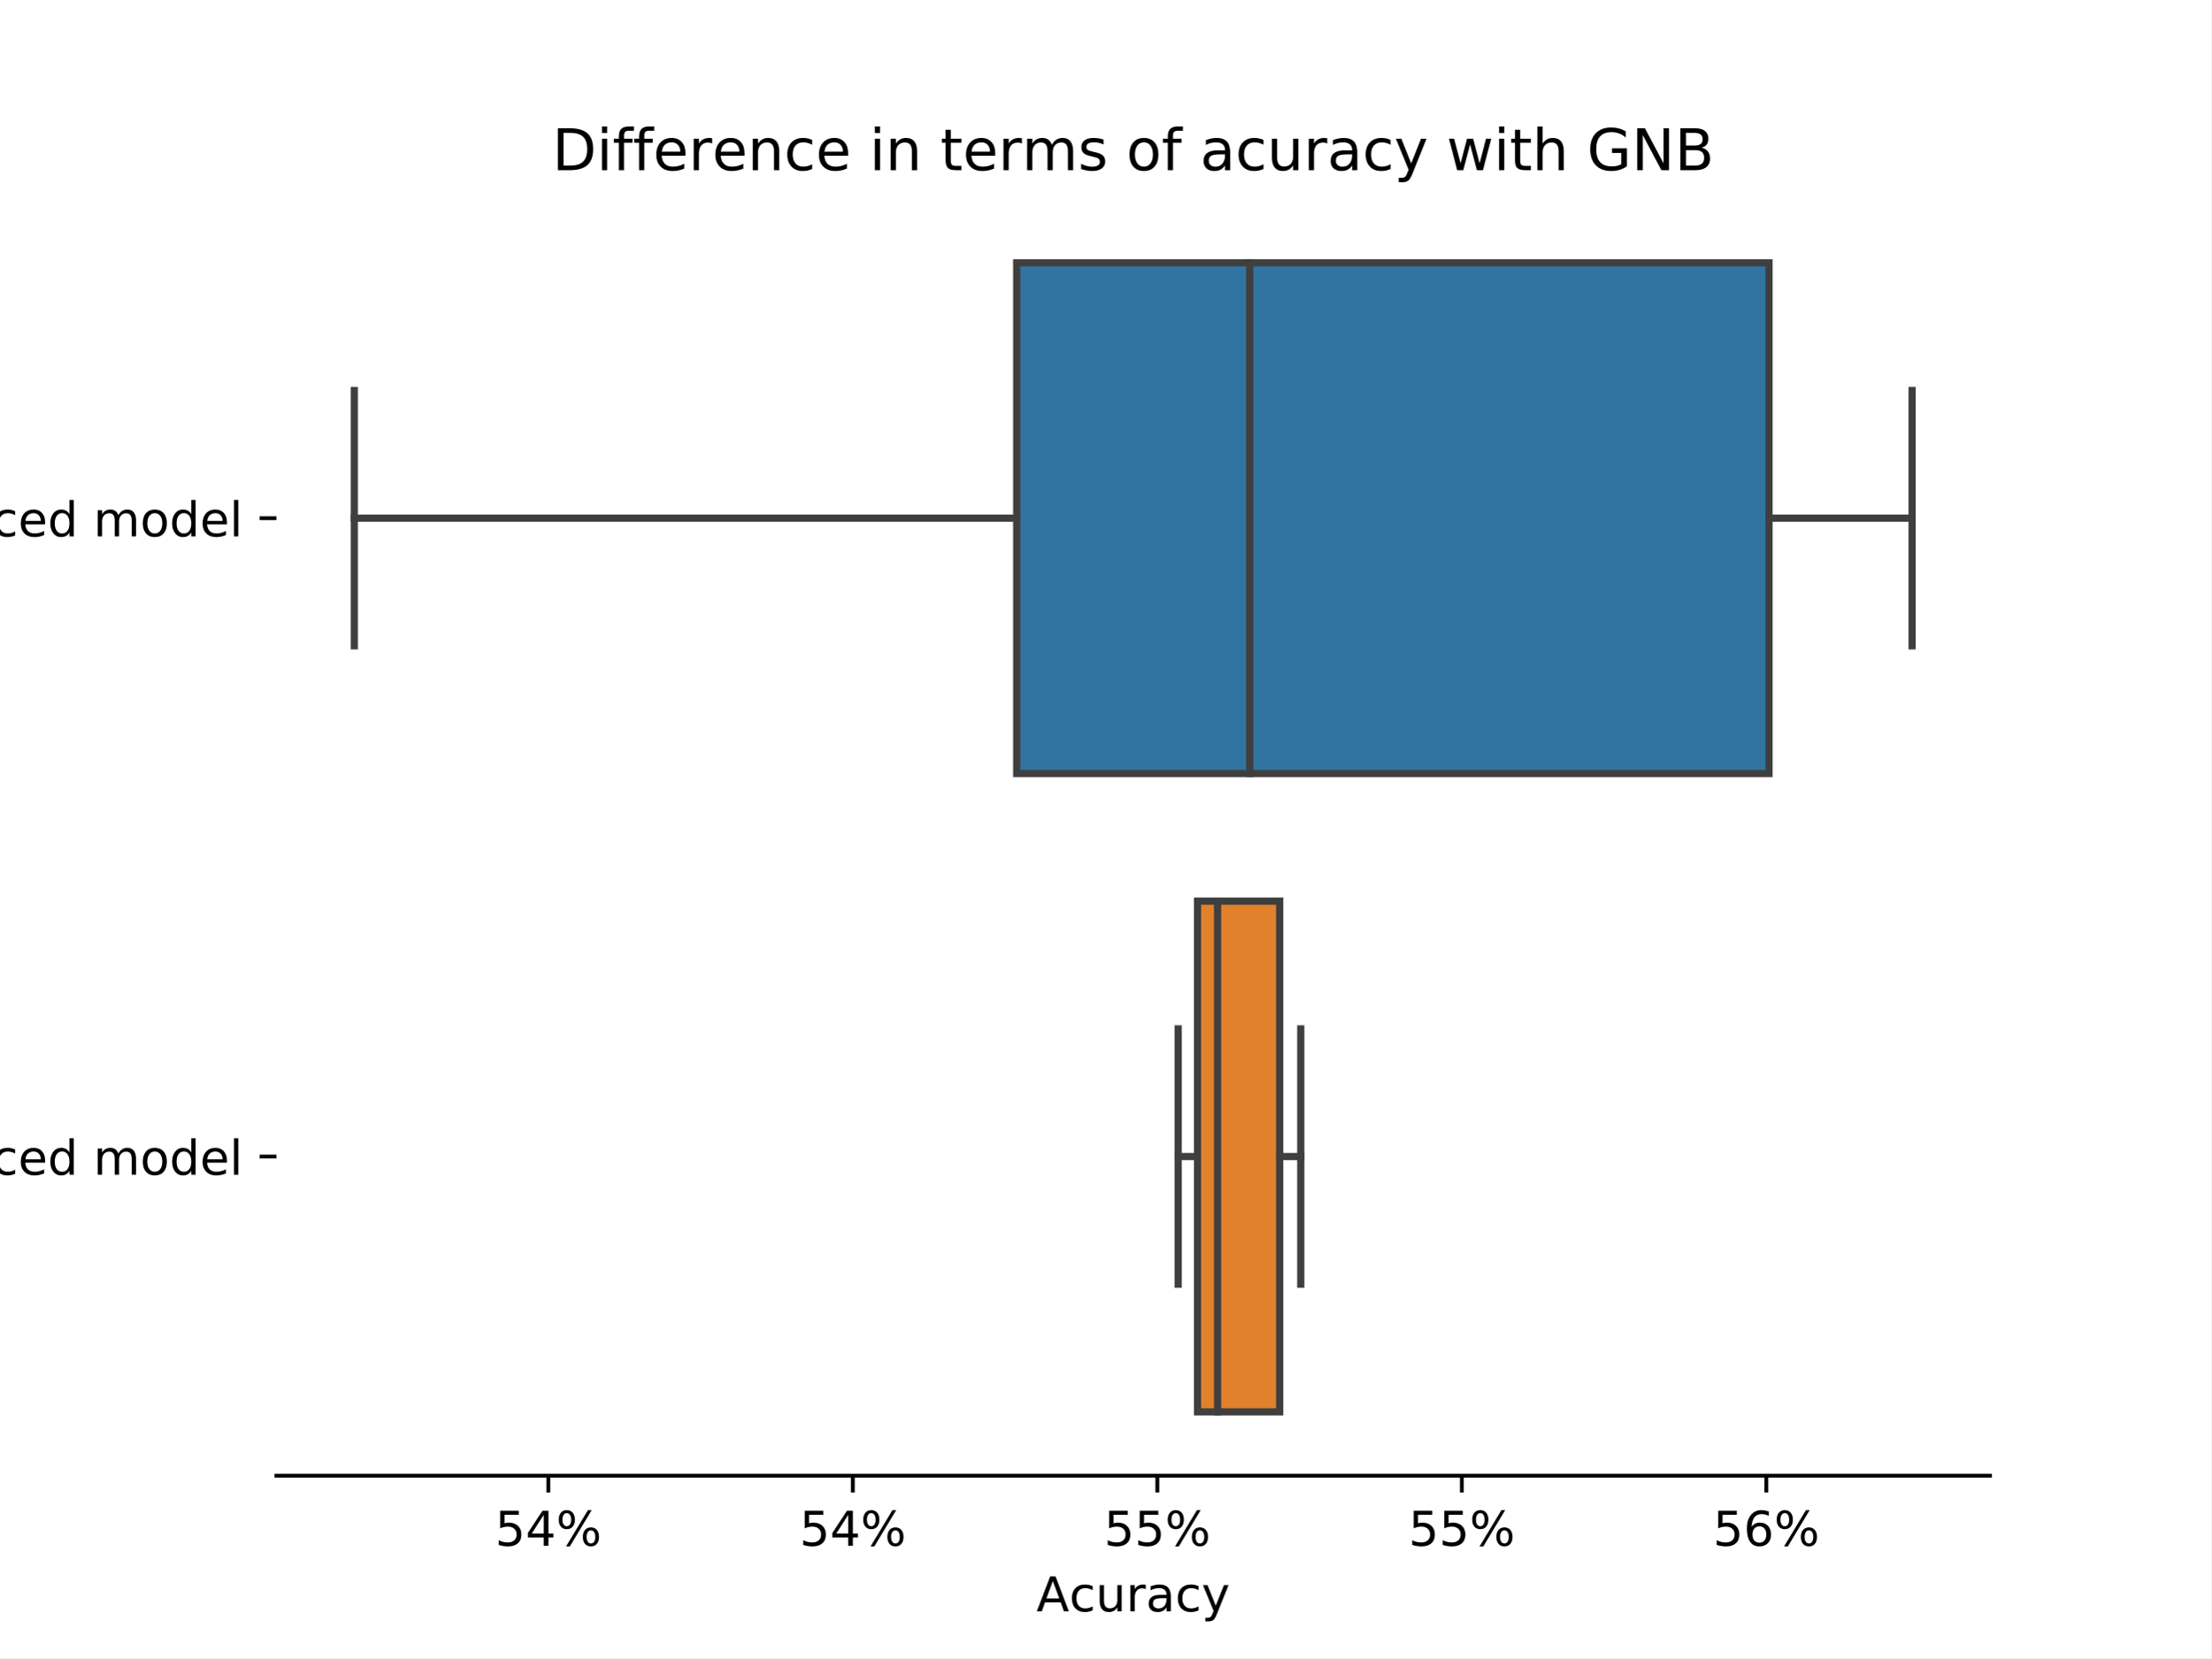
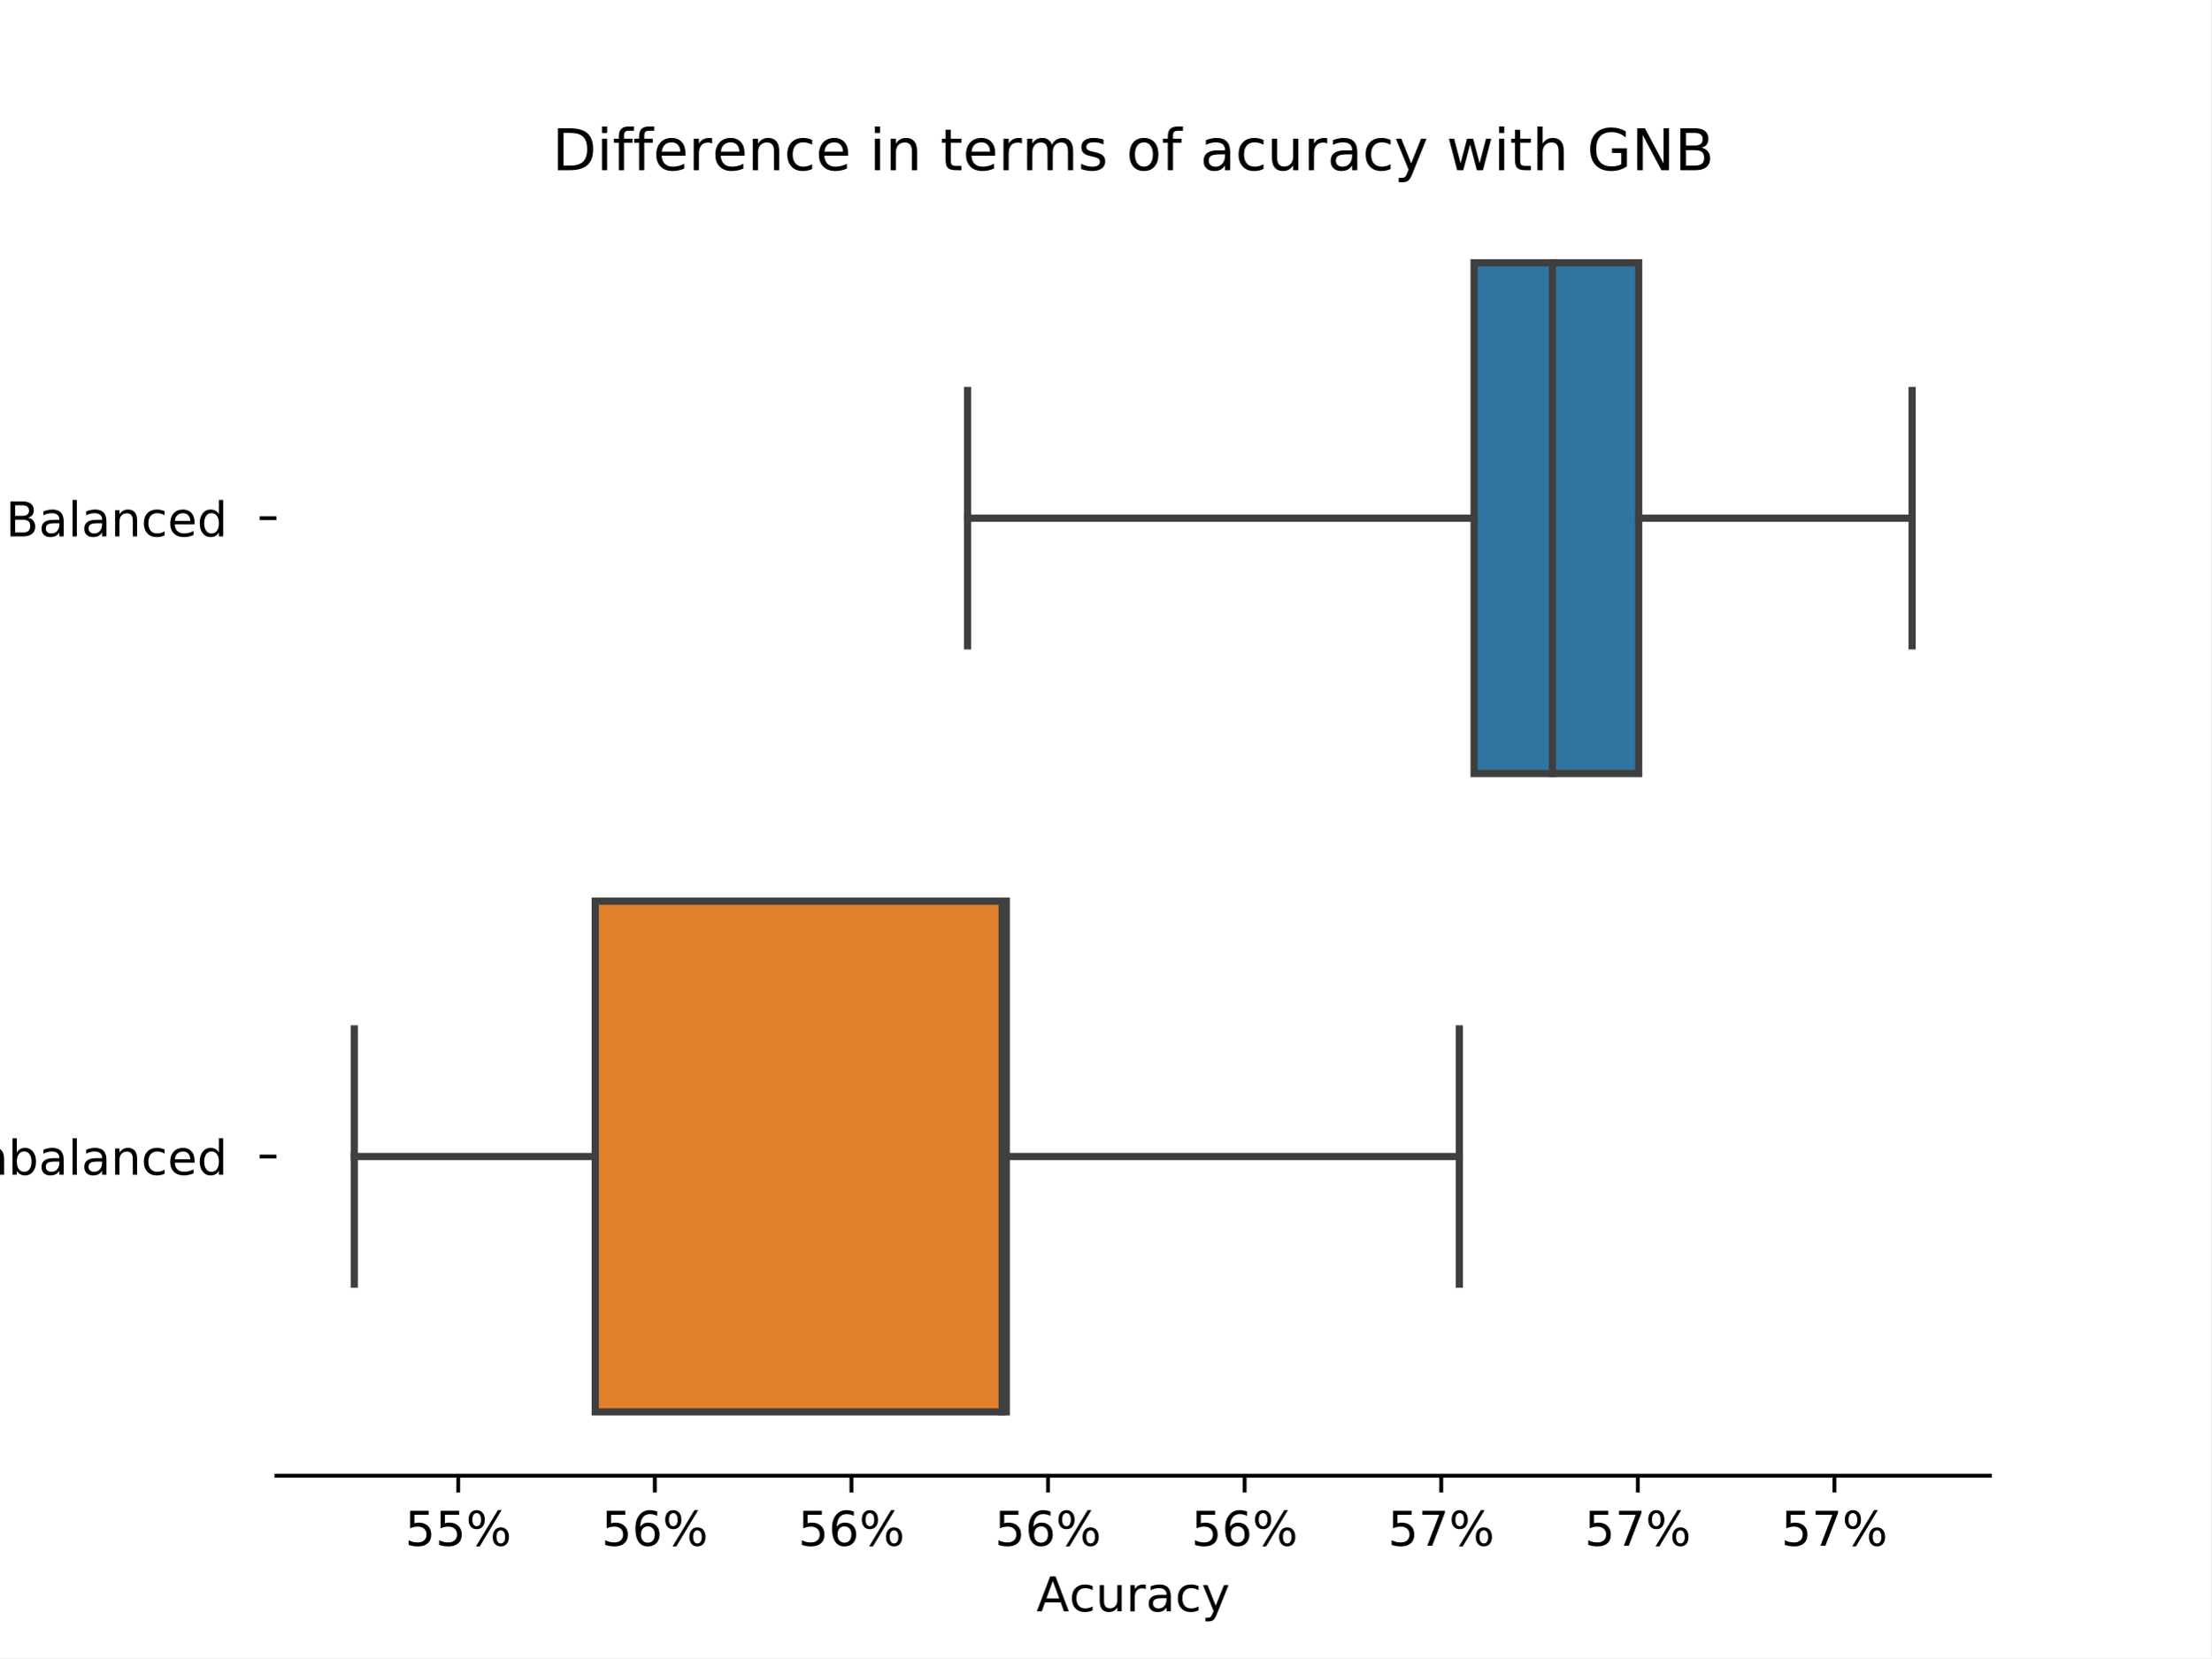
<svg xmlns="http://www.w3.org/2000/svg" xmlns:xlink="http://www.w3.org/1999/xlink" height="345.6pt" version="1.1" viewBox="0 0 460.8 345.6" width="460.8pt">
  <defs>
    <style type="text/css">
*{stroke-linecap:butt;stroke-linejoin:round;}
  </style>
  </defs>
  <g id="figure_1">
    <g id="patch_1">
      <path d="M 0 345.6  L 460.8 345.6  L 460.8 0  L 0 0  z " style="fill:#ffffff;" />
    </g>
    <g id="axes_1">
      <g id="patch_2">
        <path d="M 57.6 307.584  L 414.72 307.584  L 414.72 41.472  L 57.6 41.472  z " style="fill:#ffffff;" />
      </g>
      <g id="patch_3">
-         <path clip-path="url(#pc6f9b5c425)" d="M 211.882 54.778  L 211.882 161.222  L 368.67 161.222  L 368.67 54.778  L 211.882 54.778  z " style="fill:#3274a1;stroke:#3f3f3f;stroke-linejoin:miter;stroke-width:1.5;" />
+         <path clip-path="url(#pc52db454f1)" d="M 307.203 54.778  L 307.203 161.222  L 341.504 161.222  L 341.504 54.778  L 307.203 54.778  z " style="fill:#3274a1;stroke:#3f3f3f;stroke-linejoin:miter;stroke-width:1.5;" />
      </g>
      <g id="patch_4">
-         <path clip-path="url(#pc6f9b5c425)" d="M 249.564 187.834  L 249.564 294.278  L 266.688 294.278  L 266.688 187.834  L 249.564 187.834  z " style="fill:#e1812c;stroke:#3f3f3f;stroke-linejoin:miter;stroke-width:1.5;" />
+         <path clip-path="url(#pc52db454f1)" d="M 124.048 187.834  L 124.048 294.278  L 209.706 294.278  L 209.706 187.834  L 124.048 187.834  z " style="fill:#e1812c;stroke:#3f3f3f;stroke-linejoin:miter;stroke-width:1.5;" />
      </g>
      <g id="matplotlib.axis_1">
        <g id="xtick_1">
          <g id="line2d_1">
            <defs>
-               <path d="M 0 0  L 0 3.5  " id="m6bb533d28b" style="stroke:#000000;stroke-width:0.8;" />
-             </defs>
-             <g>
-               <use style="stroke:#000000;stroke-width:0.8;" x="114.27" xlink:href="#m6bb533d28b" y="307.584" />
+               <path d="M 0 0  L 0 3.5  " id="m7049f439cb" style="stroke:#000000;stroke-width:0.8;" />
+             </defs>
+             <g>
+               <use style="stroke:#000000;stroke-width:0.8;" x="95.492" xlink:href="#m7049f439cb" y="307.584" />
            </g>
          </g>
          <g id="text_1">
            <defs>
              <path d="M 10.797 72.906  L 49.516 72.906  L 49.516 64.594  L 19.828 64.594  L 19.828 46.734  Q 21.969 47.469 24.109 47.828  Q 26.266 48.188 28.422 48.188  Q 40.625 48.188 47.75 41.5  Q 54.891 34.812 54.891 23.391  Q 54.891 11.625 47.562 5.094  Q 40.234 -1.422 26.906 -1.422  Q 22.312 -1.422 17.547 -0.641  Q 12.797 0.141 7.719 1.703  L 7.719 11.625  Q 12.109 9.234 16.797 8.062  Q 21.484 6.891 26.703 6.891  Q 35.156 6.891 40.078 11.328  Q 45.016 15.766 45.016 23.391  Q 45.016 31 40.078 35.438  Q 35.156 39.891 26.703 39.891  Q 22.75 39.891 18.812 39.016  Q 14.891 38.141 10.797 36.281  z " id="DejaVuSans-53" />
-               <path d="M 37.797 64.312  L 12.891 25.391  L 37.797 25.391  z M 35.203 72.906  L 47.609 72.906  L 47.609 25.391  L 58.016 25.391  L 58.016 17.188  L 47.609 17.188  L 47.609 0  L 37.797 0  L 37.797 17.188  L 4.891 17.188  L 4.891 26.703  z " id="DejaVuSans-52" />
              <path d="M 72.703 32.078  Q 68.453 32.078 66.031 28.469  Q 63.625 24.859 63.625 18.406  Q 63.625 12.062 66.031 8.422  Q 68.453 4.781 72.703 4.781  Q 76.859 4.781 79.266 8.422  Q 81.688 12.062 81.688 18.406  Q 81.688 24.812 79.266 28.438  Q 76.859 32.078 72.703 32.078  z M 72.703 38.281  Q 80.422 38.281 84.953 32.906  Q 89.5 27.547 89.5 18.406  Q 89.5 9.281 84.938 3.922  Q 80.375 -1.422 72.703 -1.422  Q 64.891 -1.422 60.344 3.922  Q 55.812 9.281 55.812 18.406  Q 55.812 27.594 60.375 32.938  Q 64.938 38.281 72.703 38.281  z M 22.312 68.016  Q 18.109 68.016 15.688 64.375  Q 13.281 60.75 13.281 54.391  Q 13.281 47.953 15.672 44.328  Q 18.062 40.719 22.312 40.719  Q 26.562 40.719 28.969 44.328  Q 31.391 47.953 31.391 54.391  Q 31.391 60.688 28.953 64.344  Q 26.516 68.016 22.312 68.016  z M 66.406 74.219  L 74.219 74.219  L 28.609 -1.422  L 20.797 -1.422  z M 22.312 74.219  Q 30.031 74.219 34.609 68.875  Q 39.203 63.531 39.203 54.391  Q 39.203 45.172 34.641 39.844  Q 30.078 34.516 22.312 34.516  Q 14.547 34.516 10.031 39.859  Q 5.516 45.219 5.516 54.391  Q 5.516 63.484 10.047 68.844  Q 14.594 74.219 22.312 74.219  z " id="DejaVuSans-37" />
            </defs>
-             <g transform="translate(103.1569 322.1824)scale(0.1 -0.1)">
-               <use xlink:href="#DejaVuSans-53" />
-               <use x="63.623" xlink:href="#DejaVuSans-52" />
+             <g transform="translate(84.37844 322.1824)scale(0.1 -0.1)">
+               <use xlink:href="#DejaVuSans-53" />
+               <use x="63.623" xlink:href="#DejaVuSans-53" />
              <use x="127.246" xlink:href="#DejaVuSans-37" />
            </g>
          </g>
        </g>
        <g id="xtick_2">
          <g id="line2d_2">
            <g>
-               <use style="stroke:#000000;stroke-width:0.8;" x="177.731" xlink:href="#m6bb533d28b" y="307.584" />
+               <use style="stroke:#000000;stroke-width:0.8;" x="136.466" xlink:href="#m7049f439cb" y="307.584" />
            </g>
          </g>
          <g id="text_2">
-             <g transform="translate(166.6181 322.1824)scale(0.1 -0.1)">
-               <use xlink:href="#DejaVuSans-53" />
-               <use x="63.623" xlink:href="#DejaVuSans-52" />
+             <defs>
+               <path d="M 33.016 40.375  Q 26.375 40.375 22.484 35.828  Q 18.609 31.297 18.609 23.391  Q 18.609 15.531 22.484 10.953  Q 26.375 6.391 33.016 6.391  Q 39.656 6.391 43.531 10.953  Q 47.406 15.531 47.406 23.391  Q 47.406 31.297 43.531 35.828  Q 39.656 40.375 33.016 40.375  z M 52.594 71.297  L 52.594 62.312  Q 48.875 64.062 45.094 64.984  Q 41.312 65.922 37.594 65.922  Q 27.828 65.922 22.672 59.328  Q 17.531 52.734 16.797 39.406  Q 19.672 43.656 24.016 45.922  Q 28.375 48.188 33.594 48.188  Q 44.578 48.188 50.953 41.516  Q 57.328 34.859 57.328 23.391  Q 57.328 12.156 50.688 5.359  Q 44.047 -1.422 33.016 -1.422  Q 20.359 -1.422 13.672 8.266  Q 6.984 17.969 6.984 36.375  Q 6.984 53.656 15.188 63.938  Q 23.391 74.219 37.203 74.219  Q 40.922 74.219 44.703 73.484  Q 48.484 72.75 52.594 71.297  z " id="DejaVuSans-54" />
+             </defs>
+             <g transform="translate(125.3524 322.1824)scale(0.1 -0.1)">
+               <use xlink:href="#DejaVuSans-53" />
+               <use x="63.623" xlink:href="#DejaVuSans-54" />
              <use x="127.246" xlink:href="#DejaVuSans-37" />
            </g>
          </g>
        </g>
        <g id="xtick_3">
          <g id="line2d_3">
            <g>
-               <use style="stroke:#000000;stroke-width:0.8;" x="241.193" xlink:href="#m6bb533d28b" y="307.584" />
+               <use style="stroke:#000000;stroke-width:0.8;" x="177.44" xlink:href="#m7049f439cb" y="307.584" />
            </g>
          </g>
          <g id="text_3">
-             <g transform="translate(230.0794 322.1824)scale(0.1 -0.1)">
-               <use xlink:href="#DejaVuSans-53" />
-               <use x="63.623" xlink:href="#DejaVuSans-53" />
+             <g transform="translate(166.3263 322.1824)scale(0.1 -0.1)">
+               <use xlink:href="#DejaVuSans-53" />
+               <use x="63.623" xlink:href="#DejaVuSans-54" />
              <use x="127.246" xlink:href="#DejaVuSans-37" />
            </g>
          </g>
        </g>
        <g id="xtick_4">
          <g id="line2d_4">
            <g>
-               <use style="stroke:#000000;stroke-width:0.8;" x="304.654" xlink:href="#m6bb533d28b" y="307.584" />
+               <use style="stroke:#000000;stroke-width:0.8;" x="218.413" xlink:href="#m7049f439cb" y="307.584" />
            </g>
          </g>
          <g id="text_4">
-             <g transform="translate(293.5407 322.1824)scale(0.1 -0.1)">
-               <use xlink:href="#DejaVuSans-53" />
-               <use x="63.623" xlink:href="#DejaVuSans-53" />
+             <g transform="translate(207.3002 322.1824)scale(0.1 -0.1)">
+               <use xlink:href="#DejaVuSans-53" />
+               <use x="63.623" xlink:href="#DejaVuSans-54" />
              <use x="127.246" xlink:href="#DejaVuSans-37" />
            </g>
          </g>
        </g>
        <g id="xtick_5">
          <g id="line2d_5">
            <g>
-               <use style="stroke:#000000;stroke-width:0.8;" x="368.115" xlink:href="#m6bb533d28b" y="307.584" />
+               <use style="stroke:#000000;stroke-width:0.8;" x="259.387" xlink:href="#m7049f439cb" y="307.584" />
            </g>
          </g>
          <g id="text_5">
-             <defs>
-               <path d="M 33.016 40.375  Q 26.375 40.375 22.484 35.828  Q 18.609 31.297 18.609 23.391  Q 18.609 15.531 22.484 10.953  Q 26.375 6.391 33.016 6.391  Q 39.656 6.391 43.531 10.953  Q 47.406 15.531 47.406 23.391  Q 47.406 31.297 43.531 35.828  Q 39.656 40.375 33.016 40.375  z M 52.594 71.297  L 52.594 62.312  Q 48.875 64.062 45.094 64.984  Q 41.312 65.922 37.594 65.922  Q 27.828 65.922 22.672 59.328  Q 17.531 52.734 16.797 39.406  Q 19.672 43.656 24.016 45.922  Q 28.375 48.188 33.594 48.188  Q 44.578 48.188 50.953 41.516  Q 57.328 34.859 57.328 23.391  Q 57.328 12.156 50.688 5.359  Q 44.047 -1.422 33.016 -1.422  Q 20.359 -1.422 13.672 8.266  Q 6.984 17.969 6.984 36.375  Q 6.984 53.656 15.188 63.938  Q 23.391 74.219 37.203 74.219  Q 40.922 74.219 44.703 73.484  Q 48.484 72.75 52.594 71.297  z " id="DejaVuSans-54" />
-             </defs>
-             <g transform="translate(357.0019 322.1824)scale(0.1 -0.1)">
+             <g transform="translate(248.2741 322.1824)scale(0.1 -0.1)">
              <use xlink:href="#DejaVuSans-53" />
              <use x="63.623" xlink:href="#DejaVuSans-54" />
              <use x="127.246" xlink:href="#DejaVuSans-37" />
            </g>
          </g>
        </g>
-         <g id="text_6">
+         <g id="xtick_6">
+           <g id="line2d_6">
+             <g>
+               <use style="stroke:#000000;stroke-width:0.8;" x="300.361" xlink:href="#m7049f439cb" y="307.584" />
+             </g>
+           </g>
+           <g id="text_6">
+             <defs>
+               <path d="M 8.203 72.906  L 55.078 72.906  L 55.078 68.703  L 28.609 0  L 18.312 0  L 43.219 64.594  L 8.203 64.594  z " id="DejaVuSans-55" />
+             </defs>
+             <g transform="translate(289.248 322.1824)scale(0.1 -0.1)">
+               <use xlink:href="#DejaVuSans-53" />
+               <use x="63.623" xlink:href="#DejaVuSans-55" />
+               <use x="127.246" xlink:href="#DejaVuSans-37" />
+             </g>
+           </g>
+         </g>
+         <g id="xtick_7">
+           <g id="line2d_7">
+             <g>
+               <use style="stroke:#000000;stroke-width:0.8;" x="341.335" xlink:href="#m7049f439cb" y="307.584" />
+             </g>
+           </g>
+           <g id="text_7">
+             <g transform="translate(330.2219 322.1824)scale(0.1 -0.1)">
+               <use xlink:href="#DejaVuSans-53" />
+               <use x="63.623" xlink:href="#DejaVuSans-55" />
+               <use x="127.246" xlink:href="#DejaVuSans-37" />
+             </g>
+           </g>
+         </g>
+         <g id="xtick_8">
+           <g id="line2d_8">
+             <g>
+               <use style="stroke:#000000;stroke-width:0.8;" x="382.309" xlink:href="#m7049f439cb" y="307.584" />
+             </g>
+           </g>
+           <g id="text_8">
+             <g transform="translate(371.1958 322.1824)scale(0.1 -0.1)">
+               <use xlink:href="#DejaVuSans-53" />
+               <use x="63.623" xlink:href="#DejaVuSans-55" />
+               <use x="127.246" xlink:href="#DejaVuSans-37" />
+             </g>
+           </g>
+         </g>
+         <g id="text_9">
          <defs>
            <path d="M 34.188 63.188  L 20.797 26.906  L 47.609 26.906  z M 28.609 72.906  L 39.797 72.906  L 67.578 0  L 57.328 0  L 50.688 18.703  L 17.828 18.703  L 11.188 0  L 0.781 0  z " id="DejaVuSans-65" />
            <path d="M 48.781 52.594  L 48.781 44.188  Q 44.969 46.297 41.141 47.344  Q 37.312 48.391 33.406 48.391  Q 24.656 48.391 19.812 42.844  Q 14.984 37.312 14.984 27.297  Q 14.984 17.281 19.812 11.734  Q 24.656 6.203 33.406 6.203  Q 37.312 6.203 41.141 7.25  Q 44.969 8.297 48.781 10.406  L 48.781 2.094  Q 45.016 0.344 40.984 -0.531  Q 36.969 -1.422 32.422 -1.422  Q 20.062 -1.422 12.781 6.344  Q 5.516 14.109 5.516 27.297  Q 5.516 40.672 12.859 48.328  Q 20.219 56 33.016 56  Q 37.156 56 41.109 55.141  Q 45.062 54.297 48.781 52.594  z " id="DejaVuSans-99" />
            <path d="M 8.5 21.578  L 8.5 54.688  L 17.484 54.688  L 17.484 21.922  Q 17.484 14.156 20.5 10.266  Q 23.531 6.391 29.594 6.391  Q 36.859 6.391 41.078 11.031  Q 45.312 15.672 45.312 23.688  L 45.312 54.688  L 54.297 54.688  L 54.297 0  L 45.312 0  L 45.312 8.406  Q 42.047 3.422 37.719 1  Q 33.406 -1.422 27.688 -1.422  Q 18.266 -1.422 13.375 4.438  Q 8.5 10.297 8.5 21.578  z M 31.109 56  z " id="DejaVuSans-117" />
            <path d="M 41.109 46.297  Q 39.594 47.172 37.812 47.578  Q 36.031 48 33.891 48  Q 26.266 48 22.188 43.047  Q 18.109 38.094 18.109 28.812  L 18.109 0  L 9.078 0  L 9.078 54.688  L 18.109 54.688  L 18.109 46.188  Q 20.953 51.172 25.484 53.578  Q 30.031 56 36.531 56  Q 37.453 56 38.578 55.875  Q 39.703 55.766 41.062 55.516  z " id="DejaVuSans-114" />
            <path d="M 34.281 27.484  Q 23.391 27.484 19.188 25  Q 14.984 22.516 14.984 16.5  Q 14.984 11.719 18.141 8.906  Q 21.297 6.109 26.703 6.109  Q 34.188 6.109 38.703 11.406  Q 43.219 16.703 43.219 25.484  L 43.219 27.484  z M 52.203 31.203  L 52.203 0  L 43.219 0  L 43.219 8.297  Q 40.141 3.328 35.547 0.953  Q 30.953 -1.422 24.312 -1.422  Q 15.922 -1.422 10.953 3.297  Q 6 8.016 6 15.922  Q 6 25.141 12.172 29.828  Q 18.359 34.516 30.609 34.516  L 43.219 34.516  L 43.219 35.406  Q 43.219 41.609 39.141 45  Q 35.062 48.391 27.688 48.391  Q 23 48.391 18.547 47.266  Q 14.109 46.141 10.016 43.891  L 10.016 52.203  Q 14.938 54.109 19.578 55.047  Q 24.219 56 28.609 56  Q 40.484 56 46.344 49.844  Q 52.203 43.703 52.203 31.203  z " id="DejaVuSans-97" />
            <path d="M 32.172 -5.078  Q 28.375 -14.844 24.75 -17.812  Q 21.141 -20.797 15.094 -20.797  L 7.906 -20.797  L 7.906 -13.281  L 13.188 -13.281  Q 16.891 -13.281 18.938 -11.516  Q 21 -9.766 23.484 -3.219  L 25.094 0.875  L 2.984 54.688  L 12.5 54.688  L 29.594 11.922  L 46.688 54.688  L 56.203 54.688  z " id="DejaVuSans-121" />
          </defs>
          <g transform="translate(215.9944 335.8606)scale(0.1 -0.1)">
            <use xlink:href="#DejaVuSans-65" />
            <use x="68.393" xlink:href="#DejaVuSans-99" />
            <use x="123.373" xlink:href="#DejaVuSans-117" />
            <use x="186.752" xlink:href="#DejaVuSans-114" />
            <use x="227.865" xlink:href="#DejaVuSans-97" />
            <use x="289.145" xlink:href="#DejaVuSans-99" />
            <use x="344.125" xlink:href="#DejaVuSans-121" />
          </g>
        </g>
      </g>
      <g id="matplotlib.axis_2">
        <g id="ytick_1">
-           <g id="line2d_6">
-             <defs>
-               <path d="M 0 0  L -3.5 0  " id="m6b4016eba9" style="stroke:#000000;stroke-width:0.8;" />
-             </defs>
-             <g>
-               <use style="stroke:#000000;stroke-width:0.8;" x="57.6" xlink:href="#m6b4016eba9" y="108" />
-             </g>
-           </g>
-           <g id="text_7">
+           <g id="line2d_9">
+             <defs>
+               <path d="M 0 0  L -3.5 0  " id="mb2050fb393" style="stroke:#000000;stroke-width:0.8;" />
+             </defs>
+             <g>
+               <use style="stroke:#000000;stroke-width:0.8;" x="57.6" xlink:href="#mb2050fb393" y="108" />
+             </g>
+           </g>
+           <g id="text_10">
            <defs>
              <path d="M 19.672 34.812  L 19.672 8.109  L 35.5 8.109  Q 43.453 8.109 47.281 11.406  Q 51.125 14.703 51.125 21.484  Q 51.125 28.328 47.281 31.562  Q 43.453 34.812 35.5 34.812  z M 19.672 64.797  L 19.672 42.828  L 34.281 42.828  Q 41.5 42.828 45.031 45.531  Q 48.578 48.25 48.578 53.812  Q 48.578 59.328 45.031 62.062  Q 41.5 64.797 34.281 64.797  z M 9.812 72.906  L 35.016 72.906  Q 46.297 72.906 52.391 68.219  Q 58.5 63.531 58.5 54.891  Q 58.5 48.188 55.375 44.234  Q 52.25 40.281 46.188 39.312  Q 53.469 37.75 57.5 32.781  Q 61.531 27.828 61.531 20.406  Q 61.531 10.641 54.891 5.312  Q 48.25 0 35.984 0  L 9.812 0  z " id="DejaVuSans-66" />
              <path d="M 9.422 75.984  L 18.406 75.984  L 18.406 0  L 9.422 0  z " id="DejaVuSans-108" />
              <path d="M 54.891 33.016  L 54.891 0  L 45.906 0  L 45.906 32.719  Q 45.906 40.484 42.875 44.328  Q 39.844 48.188 33.797 48.188  Q 26.516 48.188 22.312 43.547  Q 18.109 38.922 18.109 30.906  L 18.109 0  L 9.078 0  L 9.078 54.688  L 18.109 54.688  L 18.109 46.188  Q 21.344 51.125 25.703 53.562  Q 30.078 56 35.797 56  Q 45.219 56 50.047 50.172  Q 54.891 44.344 54.891 33.016  z " id="DejaVuSans-110" />
              <path d="M 56.203 29.594  L 56.203 25.203  L 14.891 25.203  Q 15.484 15.922 20.484 11.062  Q 25.484 6.203 34.422 6.203  Q 39.594 6.203 44.453 7.469  Q 49.312 8.734 54.109 11.281  L 54.109 2.781  Q 49.266 0.734 44.188 -0.344  Q 39.109 -1.422 33.891 -1.422  Q 20.797 -1.422 13.156 6.188  Q 5.516 13.812 5.516 26.812  Q 5.516 40.234 12.766 48.109  Q 20.016 56 32.328 56  Q 43.359 56 49.781 48.891  Q 56.203 41.797 56.203 29.594  z M 47.219 32.234  Q 47.125 39.594 43.094 43.984  Q 39.062 48.391 32.422 48.391  Q 24.906 48.391 20.391 44.141  Q 15.875 39.891 15.188 32.172  z " id="DejaVuSans-101" />
              <path d="M 45.406 46.391  L 45.406 75.984  L 54.391 75.984  L 54.391 0  L 45.406 0  L 45.406 8.203  Q 42.578 3.328 38.25 0.953  Q 33.938 -1.422 27.875 -1.422  Q 17.969 -1.422 11.734 6.484  Q 5.516 14.406 5.516 27.297  Q 5.516 40.188 11.734 48.094  Q 17.969 56 27.875 56  Q 33.938 56 38.25 53.625  Q 42.578 51.266 45.406 46.391  z M 14.797 27.297  Q 14.797 17.391 18.875 11.75  Q 22.953 6.109 30.078 6.109  Q 37.203 6.109 41.297 11.75  Q 45.406 17.391 45.406 27.297  Q 45.406 37.203 41.297 42.844  Q 37.203 48.484 30.078 48.484  Q 22.953 48.484 18.875 42.844  Q 14.797 37.203 14.797 27.297  z " id="DejaVuSans-100" />
              <path id="DejaVuSans-32" />
-               <path d="M 52 44.188  Q 55.375 50.25 60.062 53.125  Q 64.75 56 71.094 56  Q 79.641 56 84.281 50.016  Q 88.922 44.047 88.922 33.016  L 88.922 0  L 79.891 0  L 79.891 32.719  Q 79.891 40.578 77.094 44.375  Q 74.312 48.188 68.609 48.188  Q 61.625 48.188 57.562 43.547  Q 53.516 38.922 53.516 30.906  L 53.516 0  L 44.484 0  L 44.484 32.719  Q 44.484 40.625 41.703 44.406  Q 38.922 48.188 33.109 48.188  Q 26.219 48.188 22.156 43.531  Q 18.109 38.875 18.109 30.906  L 18.109 0  L 9.078 0  L 9.078 54.688  L 18.109 54.688  L 18.109 46.188  Q 21.188 51.219 25.484 53.609  Q 29.781 56 35.688 56  Q 41.656 56 45.828 52.969  Q 50 49.953 52 44.188  z " id="DejaVuSans-109" />
-               <path d="M 30.609 48.391  Q 23.391 48.391 19.188 42.75  Q 14.984 37.109 14.984 27.297  Q 14.984 17.484 19.156 11.844  Q 23.344 6.203 30.609 6.203  Q 37.797 6.203 41.984 11.859  Q 46.188 17.531 46.188 27.297  Q 46.188 37.016 41.984 42.703  Q 37.797 48.391 30.609 48.391  z M 30.609 56  Q 42.328 56 49.016 48.375  Q 55.719 40.766 55.719 27.297  Q 55.719 13.875 49.016 6.219  Q 42.328 -1.422 30.609 -1.422  Q 18.844 -1.422 12.172 6.219  Q 5.516 13.875 5.516 27.297  Q 5.516 40.766 12.172 48.375  Q 18.844 56 30.609 56  z " id="DejaVuSans-111" />
-             </defs>
-             <g transform="translate(-29.95 111.7992)scale(0.1 -0.1)">
+             </defs>
+             <g transform="translate(1.189062 111.7992)scale(0.1 -0.1)">
              <use xlink:href="#DejaVuSans-66" />
              <use x="68.604" xlink:href="#DejaVuSans-97" />
              <use x="129.883" xlink:href="#DejaVuSans-108" />
              <use x="157.666" xlink:href="#DejaVuSans-97" />
              <use x="218.945" xlink:href="#DejaVuSans-110" />
              <use x="282.324" xlink:href="#DejaVuSans-99" />
              <use x="337.305" xlink:href="#DejaVuSans-101" />
              <use x="398.828" xlink:href="#DejaVuSans-100" />
              <use x="462.305" xlink:href="#DejaVuSans-32" />
-               <use x="494.092" xlink:href="#DejaVuSans-109" />
-               <use x="591.504" xlink:href="#DejaVuSans-111" />
-               <use x="652.686" xlink:href="#DejaVuSans-100" />
-               <use x="716.162" xlink:href="#DejaVuSans-101" />
-               <use x="777.686" xlink:href="#DejaVuSans-108" />
            </g>
          </g>
        </g>
        <g id="ytick_2">
-           <g id="line2d_7">
-             <g>
-               <use style="stroke:#000000;stroke-width:0.8;" x="57.6" xlink:href="#m6b4016eba9" y="241.056" />
-             </g>
-           </g>
-           <g id="text_8">
+           <g id="line2d_10">
+             <g>
+               <use style="stroke:#000000;stroke-width:0.8;" x="57.6" xlink:href="#mb2050fb393" y="241.056" />
+             </g>
+           </g>
+           <g id="text_11">
            <defs>
              <path d="M 9.812 72.906  L 19.672 72.906  L 19.672 0  L 9.812 0  z " id="DejaVuSans-73" />
+               <path d="M 52 44.188  Q 55.375 50.25 60.062 53.125  Q 64.75 56 71.094 56  Q 79.641 56 84.281 50.016  Q 88.922 44.047 88.922 33.016  L 88.922 0  L 79.891 0  L 79.891 32.719  Q 79.891 40.578 77.094 44.375  Q 74.312 48.188 68.609 48.188  Q 61.625 48.188 57.562 43.547  Q 53.516 38.922 53.516 30.906  L 53.516 0  L 44.484 0  L 44.484 32.719  Q 44.484 40.625 41.703 44.406  Q 38.922 48.188 33.109 48.188  Q 26.219 48.188 22.156 43.531  Q 18.109 38.875 18.109 30.906  L 18.109 0  L 9.078 0  L 9.078 54.688  L 18.109 54.688  L 18.109 46.188  Q 21.188 51.219 25.484 53.609  Q 29.781 56 35.688 56  Q 41.656 56 45.828 52.969  Q 50 49.953 52 44.188  z " id="DejaVuSans-109" />
              <path d="M 48.688 27.297  Q 48.688 37.203 44.609 42.844  Q 40.531 48.484 33.406 48.484  Q 26.266 48.484 22.188 42.844  Q 18.109 37.203 18.109 27.297  Q 18.109 17.391 22.188 11.75  Q 26.266 6.109 33.406 6.109  Q 40.531 6.109 44.609 11.75  Q 48.688 17.391 48.688 27.297  z M 18.109 46.391  Q 20.953 51.266 25.266 53.625  Q 29.594 56 35.594 56  Q 45.562 56 51.781 48.094  Q 58.016 40.188 58.016 27.297  Q 58.016 14.406 51.781 6.484  Q 45.562 -1.422 35.594 -1.422  Q 29.594 -1.422 25.266 0.953  Q 20.953 3.328 18.109 8.203  L 18.109 0  L 9.078 0  L 9.078 75.984  L 18.109 75.984  z " id="DejaVuSans-98" />
            </defs>
-             <g transform="translate(-42.12812 244.8552)scale(0.1 -0.1)">
+             <g transform="translate(-10.98906 244.8552)scale(0.1 -0.1)">
              <use xlink:href="#DejaVuSans-73" />
              <use x="29.492" xlink:href="#DejaVuSans-109" />
              <use x="126.904" xlink:href="#DejaVuSans-98" />
              <use x="190.381" xlink:href="#DejaVuSans-97" />
              <use x="251.66" xlink:href="#DejaVuSans-108" />
              <use x="279.443" xlink:href="#DejaVuSans-97" />
              <use x="340.723" xlink:href="#DejaVuSans-110" />
              <use x="404.102" xlink:href="#DejaVuSans-99" />
              <use x="459.082" xlink:href="#DejaVuSans-101" />
              <use x="520.605" xlink:href="#DejaVuSans-100" />
              <use x="584.082" xlink:href="#DejaVuSans-32" />
-               <use x="615.869" xlink:href="#DejaVuSans-109" />
-               <use x="713.281" xlink:href="#DejaVuSans-111" />
-               <use x="774.463" xlink:href="#DejaVuSans-100" />
-               <use x="837.939" xlink:href="#DejaVuSans-101" />
-               <use x="899.463" xlink:href="#DejaVuSans-108" />
-             </g>
-           </g>
-         </g>
-       </g>
-       <g id="line2d_8">
-         <path clip-path="url(#pc6f9b5c425)" d="M 211.882 108  L 73.833 108  " style="fill:none;stroke:#3f3f3f;stroke-linecap:square;stroke-width:1.5;" />
-       </g>
-       <g id="line2d_9">
-         <path clip-path="url(#pc6f9b5c425)" d="M 368.67 108  L 398.487 108  " style="fill:none;stroke:#3f3f3f;stroke-linecap:square;stroke-width:1.5;" />
-       </g>
-       <g id="line2d_10">
-         <path clip-path="url(#pc6f9b5c425)" d="M 73.833 81.389  L 73.833 134.611  " style="fill:none;stroke:#3f3f3f;stroke-linecap:square;stroke-width:1.5;" />
+             </g>
+           </g>
+         </g>
      </g>
      <g id="line2d_11">
-         <path clip-path="url(#pc6f9b5c425)" d="M 398.487 81.389  L 398.487 134.611  " style="fill:none;stroke:#3f3f3f;stroke-linecap:square;stroke-width:1.5;" />
-       </g>
-       <g id="line2d_12" />
+         <path clip-path="url(#pc52db454f1)" d="M 307.203 108  L 201.637 108  " style="fill:none;stroke:#3f3f3f;stroke-linecap:square;stroke-width:1.5;" />
+       </g>
+       <g id="line2d_12">
+         <path clip-path="url(#pc52db454f1)" d="M 341.504 108  L 398.487 108  " style="fill:none;stroke:#3f3f3f;stroke-linecap:square;stroke-width:1.5;" />
+       </g>
      <g id="line2d_13">
-         <path clip-path="url(#pc6f9b5c425)" d="M 249.564 241.056  L 245.54 241.056  " style="fill:none;stroke:#3f3f3f;stroke-linecap:square;stroke-width:1.5;" />
+         <path clip-path="url(#pc52db454f1)" d="M 201.637 81.389  L 201.637 134.611  " style="fill:none;stroke:#3f3f3f;stroke-linecap:square;stroke-width:1.5;" />
      </g>
      <g id="line2d_14">
-         <path clip-path="url(#pc6f9b5c425)" d="M 266.688 241.056  L 271.082 241.056  " style="fill:none;stroke:#3f3f3f;stroke-linecap:square;stroke-width:1.5;" />
-       </g>
-       <g id="line2d_15">
-         <path clip-path="url(#pc6f9b5c425)" d="M 245.54 214.445  L 245.54 267.667  " style="fill:none;stroke:#3f3f3f;stroke-linecap:square;stroke-width:1.5;" />
-       </g>
+         <path clip-path="url(#pc52db454f1)" d="M 398.487 81.389  L 398.487 134.611  " style="fill:none;stroke:#3f3f3f;stroke-linecap:square;stroke-width:1.5;" />
+       </g>
+       <g id="line2d_15" />
      <g id="line2d_16">
-         <path clip-path="url(#pc6f9b5c425)" d="M 271.082 214.445  L 271.082 267.667  " style="fill:none;stroke:#3f3f3f;stroke-linecap:square;stroke-width:1.5;" />
-       </g>
-       <g id="line2d_17" />
+         <path clip-path="url(#pc52db454f1)" d="M 124.048 241.056  L 73.833 241.056  " style="fill:none;stroke:#3f3f3f;stroke-linecap:square;stroke-width:1.5;" />
+       </g>
+       <g id="line2d_17">
+         <path clip-path="url(#pc52db454f1)" d="M 209.706 241.056  L 304.13 241.056  " style="fill:none;stroke:#3f3f3f;stroke-linecap:square;stroke-width:1.5;" />
+       </g>
      <g id="line2d_18">
-         <path clip-path="url(#pc6f9b5c425)" d="M 260.456 54.778  L 260.456 161.222  " style="fill:none;stroke:#3f3f3f;stroke-linecap:square;stroke-width:1.5;" />
+         <path clip-path="url(#pc52db454f1)" d="M 73.833 214.445  L 73.833 267.667  " style="fill:none;stroke:#3f3f3f;stroke-linecap:square;stroke-width:1.5;" />
      </g>
      <g id="line2d_19">
-         <path clip-path="url(#pc6f9b5c425)" d="M 253.75 187.834  L 253.75 294.278  " style="fill:none;stroke:#3f3f3f;stroke-linecap:square;stroke-width:1.5;" />
+         <path clip-path="url(#pc52db454f1)" d="M 304.13 214.445  L 304.13 267.667  " style="fill:none;stroke:#3f3f3f;stroke-linecap:square;stroke-width:1.5;" />
+       </g>
+       <g id="line2d_20" />
+       <g id="line2d_21">
+         <path clip-path="url(#pc52db454f1)" d="M 323.527 54.778  L 323.527 161.222  " style="fill:none;stroke:#3f3f3f;stroke-linecap:square;stroke-width:1.5;" />
+       </g>
+       <g id="line2d_22">
+         <path clip-path="url(#pc52db454f1)" d="M 208.857 187.834  L 208.857 294.278  " style="fill:none;stroke:#3f3f3f;stroke-linecap:square;stroke-width:1.5;" />
      </g>
      <g id="patch_5">
        <path d="M 57.6 307.584  L 414.72 307.584  " style="fill:none;stroke:#000000;stroke-linecap:square;stroke-linejoin:miter;stroke-width:0.8;" />
      </g>
-       <g id="text_9">
+       <g id="text_12">
        <defs>
          <path d="M 19.672 64.797  L 19.672 8.109  L 31.594 8.109  Q 46.688 8.109 53.688 14.938  Q 60.688 21.781 60.688 36.531  Q 60.688 51.172 53.688 57.984  Q 46.688 64.797 31.594 64.797  z M 9.812 72.906  L 30.078 72.906  Q 51.266 72.906 61.172 64.094  Q 71.094 55.281 71.094 36.531  Q 71.094 17.672 61.125 8.828  Q 51.172 0 30.078 0  L 9.812 0  z " id="DejaVuSans-68" />
          <path d="M 9.422 54.688  L 18.406 54.688  L 18.406 0  L 9.422 0  z M 9.422 75.984  L 18.406 75.984  L 18.406 64.594  L 9.422 64.594  z " id="DejaVuSans-105" />
          <path d="M 37.109 75.984  L 37.109 68.5  L 28.516 68.5  Q 23.688 68.5 21.797 66.547  Q 19.922 64.594 19.922 59.516  L 19.922 54.688  L 34.719 54.688  L 34.719 47.703  L 19.922 47.703  L 19.922 0  L 10.891 0  L 10.891 47.703  L 2.297 47.703  L 2.297 54.688  L 10.891 54.688  L 10.891 58.5  Q 10.891 67.625 15.141 71.797  Q 19.391 75.984 28.609 75.984  z " id="DejaVuSans-102" />
          <path d="M 18.312 70.219  L 18.312 54.688  L 36.812 54.688  L 36.812 47.703  L 18.312 47.703  L 18.312 18.016  Q 18.312 11.328 20.141 9.422  Q 21.969 7.516 27.594 7.516  L 36.812 7.516  L 36.812 0  L 27.594 0  Q 17.188 0 13.234 3.875  Q 9.281 7.766 9.281 18.016  L 9.281 47.703  L 2.688 47.703  L 2.688 54.688  L 9.281 54.688  L 9.281 70.219  z " id="DejaVuSans-116" />
          <path d="M 44.281 53.078  L 44.281 44.578  Q 40.484 46.531 36.375 47.5  Q 32.281 48.484 27.875 48.484  Q 21.188 48.484 17.844 46.438  Q 14.5 44.391 14.5 40.281  Q 14.5 37.156 16.891 35.375  Q 19.281 33.594 26.516 31.984  L 29.594 31.297  Q 39.156 29.25 43.188 25.516  Q 47.219 21.781 47.219 15.094  Q 47.219 7.469 41.188 3.016  Q 35.156 -1.422 24.609 -1.422  Q 20.219 -1.422 15.453 -0.562  Q 10.688 0.297 5.422 2  L 5.422 11.281  Q 10.406 8.688 15.234 7.391  Q 20.062 6.109 24.812 6.109  Q 31.156 6.109 34.562 8.281  Q 37.984 10.453 37.984 14.406  Q 37.984 18.062 35.516 20.016  Q 33.062 21.969 24.703 23.781  L 21.578 24.516  Q 13.234 26.266 9.516 29.906  Q 5.812 33.547 5.812 39.891  Q 5.812 47.609 11.281 51.797  Q 16.75 56 26.812 56  Q 31.781 56 36.172 55.266  Q 40.578 54.547 44.281 53.078  z " id="DejaVuSans-115" />
+           <path d="M 30.609 48.391  Q 23.391 48.391 19.188 42.75  Q 14.984 37.109 14.984 27.297  Q 14.984 17.484 19.156 11.844  Q 23.344 6.203 30.609 6.203  Q 37.797 6.203 41.984 11.859  Q 46.188 17.531 46.188 27.297  Q 46.188 37.016 41.984 42.703  Q 37.797 48.391 30.609 48.391  z M 30.609 56  Q 42.328 56 49.016 48.375  Q 55.719 40.766 55.719 27.297  Q 55.719 13.875 49.016 6.219  Q 42.328 -1.422 30.609 -1.422  Q 18.844 -1.422 12.172 6.219  Q 5.516 13.875 5.516 27.297  Q 5.516 40.766 12.172 48.375  Q 18.844 56 30.609 56  z " id="DejaVuSans-111" />
          <path d="M 4.203 54.688  L 13.188 54.688  L 24.422 12.016  L 35.594 54.688  L 46.188 54.688  L 57.422 12.016  L 68.609 54.688  L 77.594 54.688  L 63.281 0  L 52.688 0  L 40.922 44.828  L 29.109 0  L 18.5 0  z " id="DejaVuSans-119" />
          <path d="M 54.891 33.016  L 54.891 0  L 45.906 0  L 45.906 32.719  Q 45.906 40.484 42.875 44.328  Q 39.844 48.188 33.797 48.188  Q 26.516 48.188 22.312 43.547  Q 18.109 38.922 18.109 30.906  L 18.109 0  L 9.078 0  L 9.078 75.984  L 18.109 75.984  L 18.109 46.188  Q 21.344 51.125 25.703 53.562  Q 30.078 56 35.797 56  Q 45.219 56 50.047 50.172  Q 54.891 44.344 54.891 33.016  z " id="DejaVuSans-104" />
          <path d="M 59.516 10.406  L 59.516 29.984  L 43.406 29.984  L 43.406 38.094  L 69.281 38.094  L 69.281 6.781  Q 63.578 2.734 56.688 0.656  Q 49.812 -1.422 42 -1.422  Q 24.906 -1.422 15.25 8.562  Q 5.609 18.562 5.609 36.375  Q 5.609 54.25 15.25 64.234  Q 24.906 74.219 42 74.219  Q 49.125 74.219 55.547 72.453  Q 61.969 70.703 67.391 67.281  L 67.391 56.781  Q 61.922 61.422 55.766 63.766  Q 49.609 66.109 42.828 66.109  Q 29.438 66.109 22.719 58.641  Q 16.016 51.172 16.016 36.375  Q 16.016 21.625 22.719 14.156  Q 29.438 6.688 42.828 6.688  Q 48.047 6.688 52.141 7.594  Q 56.25 8.5 59.516 10.406  z " id="DejaVuSans-71" />
          <path d="M 9.812 72.906  L 23.094 72.906  L 55.422 11.922  L 55.422 72.906  L 64.984 72.906  L 64.984 0  L 51.703 0  L 19.391 60.984  L 19.391 0  L 9.812 0  z " id="DejaVuSans-78" />
        </defs>
        <g transform="translate(115.0781 35.472)scale(0.12 -0.12)">
          <use xlink:href="#DejaVuSans-68" />
          <use x="77.002" xlink:href="#DejaVuSans-105" />
          <use x="104.785" xlink:href="#DejaVuSans-102" />
          <use x="139.99" xlink:href="#DejaVuSans-102" />
          <use x="175.195" xlink:href="#DejaVuSans-101" />
          <use x="236.719" xlink:href="#DejaVuSans-114" />
          <use x="277.801" xlink:href="#DejaVuSans-101" />
          <use x="339.324" xlink:href="#DejaVuSans-110" />
          <use x="402.703" xlink:href="#DejaVuSans-99" />
          <use x="457.684" xlink:href="#DejaVuSans-101" />
          <use x="519.207" xlink:href="#DejaVuSans-32" />
          <use x="550.994" xlink:href="#DejaVuSans-105" />
          <use x="578.777" xlink:href="#DejaVuSans-110" />
          <use x="642.156" xlink:href="#DejaVuSans-32" />
          <use x="673.943" xlink:href="#DejaVuSans-116" />
          <use x="713.152" xlink:href="#DejaVuSans-101" />
          <use x="774.676" xlink:href="#DejaVuSans-114" />
          <use x="815.773" xlink:href="#DejaVuSans-109" />
          <use x="913.186" xlink:href="#DejaVuSans-115" />
          <use x="965.285" xlink:href="#DejaVuSans-32" />
          <use x="997.072" xlink:href="#DejaVuSans-111" />
          <use x="1058.254" xlink:href="#DejaVuSans-102" />
          <use x="1093.459" xlink:href="#DejaVuSans-32" />
          <use x="1125.246" xlink:href="#DejaVuSans-97" />
          <use x="1186.525" xlink:href="#DejaVuSans-99" />
          <use x="1241.506" xlink:href="#DejaVuSans-117" />
          <use x="1304.885" xlink:href="#DejaVuSans-114" />
          <use x="1345.998" xlink:href="#DejaVuSans-97" />
          <use x="1407.277" xlink:href="#DejaVuSans-99" />
          <use x="1462.258" xlink:href="#DejaVuSans-121" />
          <use x="1521.438" xlink:href="#DejaVuSans-32" />
          <use x="1553.225" xlink:href="#DejaVuSans-119" />
          <use x="1635.012" xlink:href="#DejaVuSans-105" />
          <use x="1662.795" xlink:href="#DejaVuSans-116" />
          <use x="1702.004" xlink:href="#DejaVuSans-104" />
          <use x="1765.383" xlink:href="#DejaVuSans-32" />
          <use x="1797.17" xlink:href="#DejaVuSans-71" />
          <use x="1874.66" xlink:href="#DejaVuSans-78" />
          <use x="1949.465" xlink:href="#DejaVuSans-66" />
        </g>
      </g>
    </g>
  </g>
  <defs>
-     <clipPath id="pc6f9b5c425">
+     <clipPath id="pc52db454f1">
      <rect height="266.112" width="357.12" x="57.6" y="41.472" />
    </clipPath>
  </defs>
</svg>
